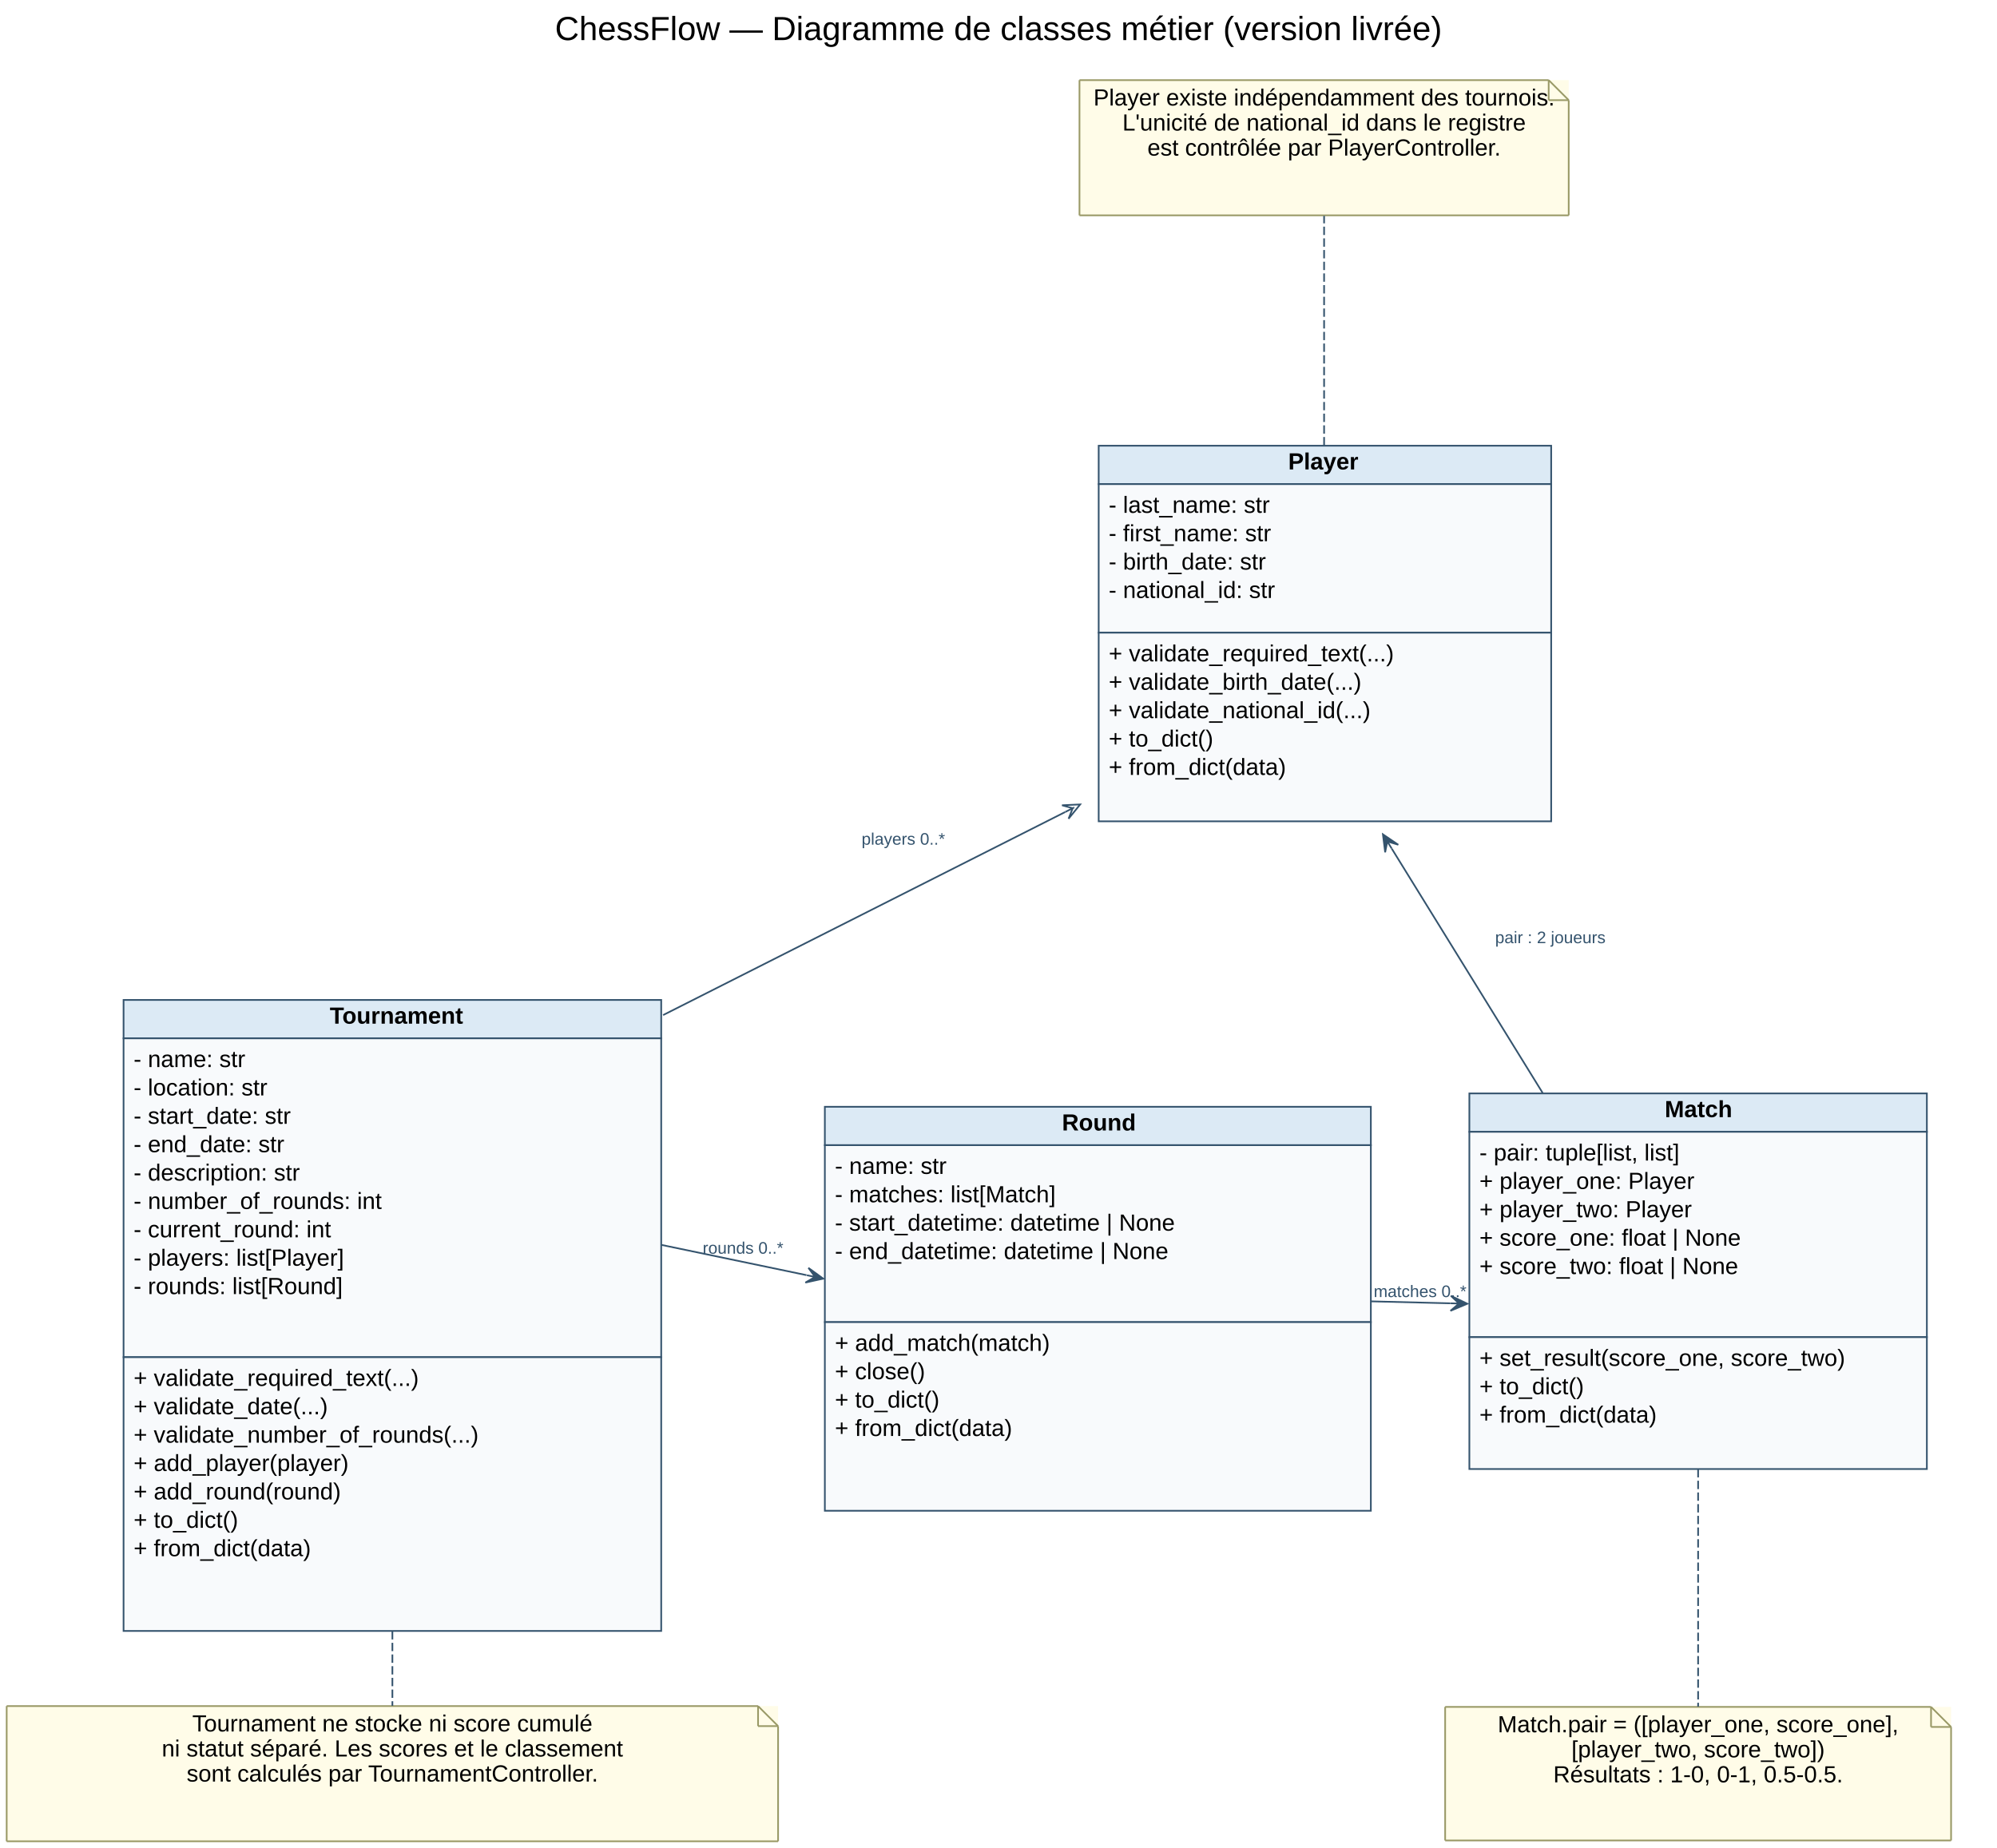
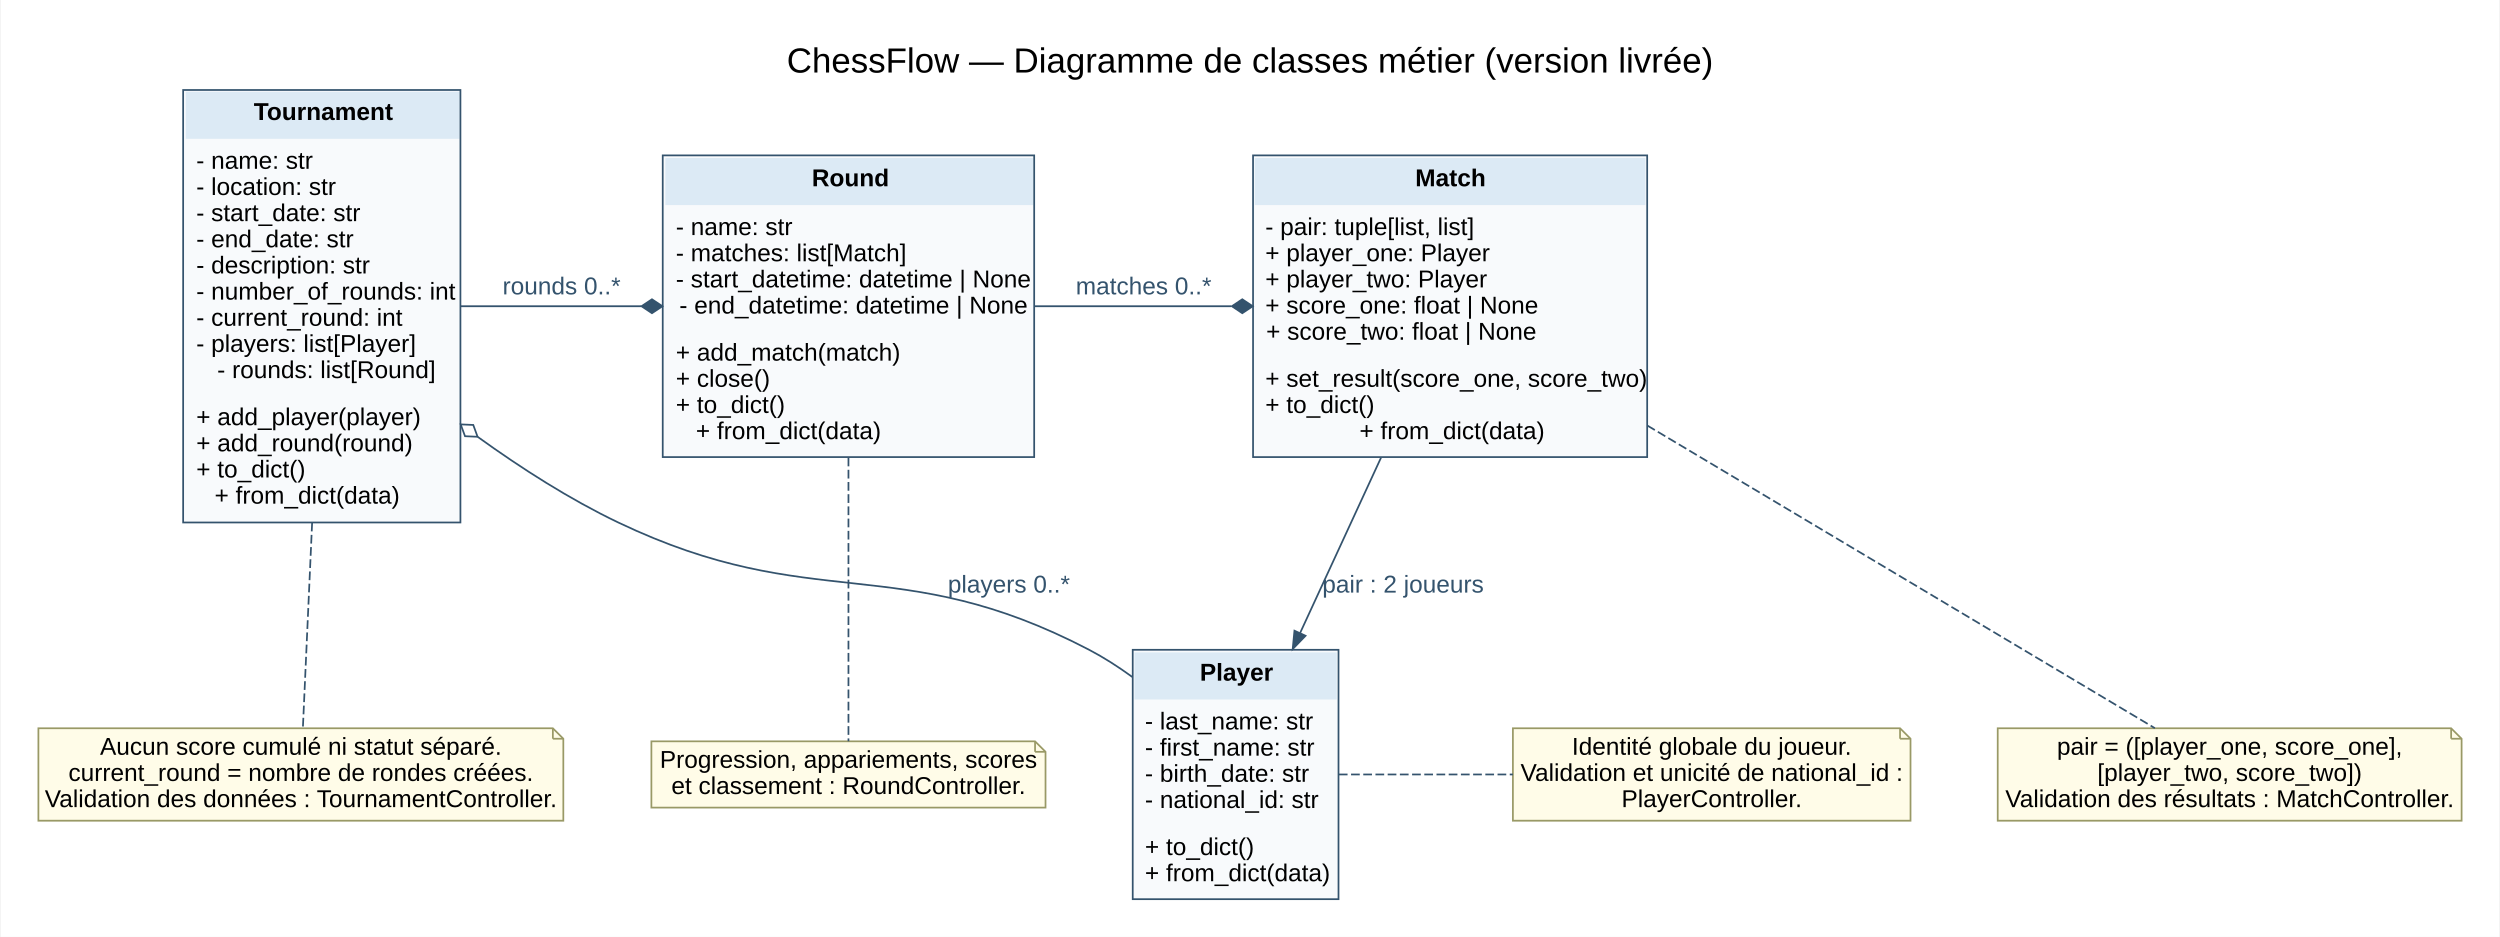
- <svg xmlns="http://www.w3.org/2000/svg" width="1196pt" height="1107pt" viewBox="0.00 0.00 1196.00 1107.00">
-   <g id="graph0" class="graph" transform="scale(1 1) rotate(0) translate(4 1103)">
-     <polygon fill="white" stroke="transparent" points="-4,4 -4,-1103 1192,-1103 1192,4 -4,4" />
-     <text text-anchor="middle" x="594" y="-1079" font-family="Arial" font-size="20.00">ChessFlow — Diagramme de classes métier (version livrée)</text>
+ <svg xmlns="http://www.w3.org/2000/svg" width="1433pt" height="537pt" viewBox="0.00 0.00 1432.70 537.20">
+   <g id="graph0" class="graph" transform="scale(1 1) rotate(0) translate(21.6 515.6)">
+     <polygon fill="white" stroke="transparent" points="-21.6,21.6 -21.6,-515.6 1411.1,-515.6 1411.1,21.6 -21.6,21.6" />
+     <text text-anchor="middle" x="694.75" y="-474" font-family="Arial" font-size="20.00">ChessFlow — Diagramme de classes métier (version livrée)</text>
    <g id="node1" class="node">
-       <polygon fill="#dceaf5" stroke="transparent" points="654,-813 654,-836 925,-836 925,-813 654,-813" />
-       <polygon fill="none" stroke="#34536d" points="654,-813 654,-836 925,-836 925,-813 654,-813" />
-       <text text-anchor="start" x="767.5" y="-821.8" font-family="Arial" font-weight="bold" font-size="14.00">Player</text>
-       <polygon fill="#f8fafc" stroke="transparent" points="654,-724 654,-813 925,-813 925,-724 654,-724" />
-       <polygon fill="none" stroke="#34536d" points="654,-724 654,-813 925,-813 925,-724 654,-724" />
-       <text text-anchor="start" x="660" y="-795.8" font-family="Arial" font-size="14.00">- last_name: str</text>
-       <text text-anchor="start" x="660" y="-778.8" font-family="Arial" font-size="14.00">- first_name: str</text>
-       <text text-anchor="start" x="660" y="-761.8" font-family="Arial" font-size="14.00">- birth_date: str</text>
-       <text text-anchor="start" x="660" y="-744.8" font-family="Arial" font-size="14.00">- national_id: str</text>
-       <polygon fill="#f8fafc" stroke="transparent" points="654,-611 654,-724 925,-724 925,-611 654,-611" />
-       <polygon fill="none" stroke="#34536d" points="654,-611 654,-724 925,-724 925,-611 654,-611" />
-       <text text-anchor="start" x="660" y="-706.8" font-family="Arial" font-size="14.00">+ validate_required_text(...)</text>
-       <text text-anchor="start" x="660" y="-689.8" font-family="Arial" font-size="14.00">+ validate_birth_date(...)</text>
-       <text text-anchor="start" x="660" y="-672.8" font-family="Arial" font-size="14.00">+ validate_national_id(...)</text>
-       <text text-anchor="start" x="660" y="-655.8" font-family="Arial" font-size="14.00">+ to_dict()</text>
-       <text text-anchor="start" x="660" y="-638.8" font-family="Arial" font-size="14.00">+ from_dict(data)</text>
+       <polygon fill="#f8fafc" stroke="transparent" points="627.5,0 627.5,-143 745.5,-143 745.5,0 627.5,0" />
+       <polygon fill="#dceaf5" stroke="transparent" points="628.5,-114.5 628.5,-141.5 744.5,-141.5 744.5,-114.5 628.5,-114.5" />
+       <text text-anchor="start" x="666" y="-125.3" font-family="Arial" font-weight="bold" font-size="14.00">Player</text>
+       <text text-anchor="start" x="634.5" y="-97.3" font-family="Arial" font-size="14.00">- last_name: str</text>
+       <text text-anchor="start" x="634.5" y="-82.3" font-family="Arial" font-size="14.00">- first_name: str</text>
+       <text text-anchor="start" x="634.5" y="-67.3" font-family="Arial" font-size="14.00">- birth_date: str</text>
+       <text text-anchor="start" x="634.5" y="-52.3" font-family="Arial" font-size="14.00">- national_id: str</text>
+       <text text-anchor="start" x="634.5" y="-25.3" font-family="Arial" font-size="14.00">+ to_dict()</text>
+       <text text-anchor="start" x="634.5" y="-10.3" font-family="Arial" font-size="14.00">+ from_dict(data)</text>
+       <polygon fill="none" stroke="#34536d" points="627.5,0 627.5,-143 745.5,-143 745.5,0 627.5,0" />
+     </g>
+     <g id="node5" class="node">
+       <polygon fill="#fffce8" stroke="#999966" points="1067.5,-98 845.5,-98 845.5,-45 1073.5,-45 1073.5,-92 1067.5,-98" />
+       <polyline fill="none" stroke="#999966" points="1067.5,-98 1067.5,-92 " />
+       <polyline fill="none" stroke="#999966" points="1073.5,-92 1067.5,-92 " />
+       <text text-anchor="middle" x="959.5" y="-82.8" font-family="Arial" font-size="14.00">Identité globale du joueur.</text>
+       <text text-anchor="middle" x="959.5" y="-67.8" font-family="Arial" font-size="14.00">Validation et unicité de national_id :</text>
+       <text text-anchor="middle" x="959.5" y="-52.8" font-family="Arial" font-size="14.00">PlayerController.</text>
+     </g>
+     <g id="edge5" class="edge">
+       <path fill="none" stroke="#34536d" stroke-dasharray="5,2" d="M745.69,-71.5C778.95,-71.5 812.22,-71.5 845.49,-71.5" />
    </g>
    <g id="node2" class="node">
-       <polygon fill="#dceaf5" stroke="transparent" points="70,-481 70,-504 392,-504 392,-481 70,-481" />
-       <polygon fill="none" stroke="#34536d" points="70,-481 70,-504 392,-504 392,-481 70,-481" />
-       <text text-anchor="start" x="193.5" y="-489.8" font-family="Arial" font-weight="bold" font-size="14.00">Tournament</text>
-       <polygon fill="#f8fafc" stroke="transparent" points="70,-290 70,-481 392,-481 392,-290 70,-290" />
-       <polygon fill="none" stroke="#34536d" points="70,-290 70,-481 392,-481 392,-290 70,-290" />
-       <text text-anchor="start" x="76" y="-463.8" font-family="Arial" font-size="14.00">- name: str</text>
-       <text text-anchor="start" x="76" y="-446.8" font-family="Arial" font-size="14.00">- location: str</text>
-       <text text-anchor="start" x="76" y="-429.8" font-family="Arial" font-size="14.00">- start_date: str</text>
-       <text text-anchor="start" x="76" y="-412.8" font-family="Arial" font-size="14.00">- end_date: str</text>
-       <text text-anchor="start" x="76" y="-395.8" font-family="Arial" font-size="14.00">- description: str</text>
-       <text text-anchor="start" x="76" y="-378.8" font-family="Arial" font-size="14.00">- number_of_rounds: int</text>
-       <text text-anchor="start" x="76" y="-361.8" font-family="Arial" font-size="14.00">- current_round: int</text>
-       <text text-anchor="start" x="76" y="-344.8" font-family="Arial" font-size="14.00">- players: list[Player]</text>
-       <text text-anchor="start" x="76" y="-327.8" font-family="Arial" font-size="14.00">- rounds: list[Round]</text>
-       <polygon fill="#f8fafc" stroke="transparent" points="70,-126 70,-290 392,-290 392,-126 70,-126" />
-       <polygon fill="none" stroke="#34536d" points="70,-126 70,-290 392,-290 392,-126 70,-126" />
-       <text text-anchor="start" x="76" y="-272.8" font-family="Arial" font-size="14.00">+ validate_required_text(...)</text>
-       <text text-anchor="start" x="76" y="-255.8" font-family="Arial" font-size="14.00">+ validate_date(...)</text>
-       <text text-anchor="start" x="76" y="-238.8" font-family="Arial" font-size="14.00">+ validate_number_of_rounds(...)</text>
-       <text text-anchor="start" x="76" y="-221.8" font-family="Arial" font-size="14.00">+ add_player(player)</text>
-       <text text-anchor="start" x="76" y="-204.8" font-family="Arial" font-size="14.00">+ add_round(round)</text>
-       <text text-anchor="start" x="76" y="-187.8" font-family="Arial" font-size="14.00">+ to_dict()</text>
-       <text text-anchor="start" x="76" y="-170.8" font-family="Arial" font-size="14.00">+ from_dict(data)</text>
+       <polygon fill="#f8fafc" stroke="transparent" points="83,-216 83,-464 242,-464 242,-216 83,-216" />
+       <polygon fill="#dceaf5" stroke="transparent" points="84.5,-436 84.5,-463 241.5,-463 241.5,-436 84.5,-436" />
+       <text text-anchor="start" x="123.5" y="-446.8" font-family="Arial" font-weight="bold" font-size="14.00">Tournament</text>
+       <text text-anchor="start" x="90.5" y="-418.8" font-family="Arial" font-size="14.00">- name: str</text>
+       <text text-anchor="start" x="90.5" y="-403.8" font-family="Arial" font-size="14.00">- location: str</text>
+       <text text-anchor="start" x="90.5" y="-388.8" font-family="Arial" font-size="14.00">- start_date: str</text>
+       <text text-anchor="start" x="90.5" y="-373.8" font-family="Arial" font-size="14.00">- end_date: str</text>
+       <text text-anchor="start" x="90.5" y="-358.8" font-family="Arial" font-size="14.00">- description: str</text>
+       <text text-anchor="start" x="90.5" y="-343.8" font-family="Arial" font-size="14.00">- number_of_rounds: int</text>
+       <text text-anchor="start" x="90.5" y="-328.8" font-family="Arial" font-size="14.00">- current_round: int</text>
+       <text text-anchor="start" x="90.5" y="-313.8" font-family="Arial" font-size="14.00">- players: list[Player]</text>
+       <text text-anchor="start" x="102.5" y="-298.8" font-family="Arial" font-size="14.00">- rounds: list[Round]</text>
+       <text text-anchor="start" x="90.5" y="-271.8" font-family="Arial" font-size="14.00">+ add_player(player)</text>
+       <text text-anchor="start" x="90.5" y="-256.8" font-family="Arial" font-size="14.00">+ add_round(round)</text>
+       <text text-anchor="start" x="90.5" y="-241.8" font-family="Arial" font-size="14.00">+ to_dict()</text>
+       <text text-anchor="start" x="101" y="-226.8" font-family="Arial" font-size="14.00">+ from_dict(data)</text>
+       <polygon fill="none" stroke="#34536d" points="83,-216 83,-464 242,-464 242,-216 83,-216" />
+     </g>
+     <g id="edge1" class="edge">
+       <path fill="none" stroke="#34536d" d="M251.93,-265.08C276.88,-247.08 304.78,-229.23 332.5,-216 444.69,-162.47 492.3,-200.53 602.5,-143 610.94,-138.59 619.29,-133.22 627.25,-127.42" />
+       <polygon fill="none" stroke="#34536d" points="251.83,-265.15 249.36,-271.93 242.15,-272.25 244.63,-265.47 251.83,-265.15" />
+       <text text-anchor="middle" x="556.5" y="-175.8" font-family="Arial" font-size="14.00" fill="#34536d">players 0..*</text>
    </g>
    <g id="node3" class="node">
-       <polygon fill="#dceaf5" stroke="transparent" points="490,-417 490,-440 817,-440 817,-417 490,-417" />
-       <polygon fill="none" stroke="#34536d" points="490,-417 490,-440 817,-440 817,-417 490,-417" />
-       <text text-anchor="start" x="632" y="-425.8" font-family="Arial" font-weight="bold" font-size="14.00">Round</text>
-       <polygon fill="#f8fafc" stroke="transparent" points="490,-311 490,-417 817,-417 817,-311 490,-311" />
-       <polygon fill="none" stroke="#34536d" points="490,-311 490,-417 817,-417 817,-311 490,-311" />
-       <text text-anchor="start" x="496" y="-399.8" font-family="Arial" font-size="14.00">- name: str</text>
-       <text text-anchor="start" x="496" y="-382.8" font-family="Arial" font-size="14.00">- matches: list[Match]</text>
-       <text text-anchor="start" x="496" y="-365.8" font-family="Arial" font-size="14.00">- start_datetime: datetime | None</text>
-       <text text-anchor="start" x="496" y="-348.8" font-family="Arial" font-size="14.00">- end_datetime: datetime | None</text>
-       <polygon fill="#f8fafc" stroke="transparent" points="490,-198 490,-311 817,-311 817,-198 490,-198" />
-       <polygon fill="none" stroke="#34536d" points="490,-198 490,-311 817,-311 817,-198 490,-198" />
-       <text text-anchor="start" x="496" y="-293.8" font-family="Arial" font-size="14.00">+ add_match(match)</text>
-       <text text-anchor="start" x="496" y="-276.8" font-family="Arial" font-size="14.00">+ close()</text>
-       <text text-anchor="start" x="496" y="-259.8" font-family="Arial" font-size="14.00">+ to_dict()</text>
-       <text text-anchor="start" x="496" y="-242.8" font-family="Arial" font-size="14.00">+ from_dict(data)</text>
+       <polygon fill="#f8fafc" stroke="transparent" points="358,-253.5 358,-426.5 571,-426.5 571,-253.5 358,-253.5" />
+       <polygon fill="#dceaf5" stroke="transparent" points="359.5,-398 359.5,-425 570.5,-425 570.5,-398 359.5,-398" />
+       <text text-anchor="start" x="443.5" y="-408.8" font-family="Arial" font-weight="bold" font-size="14.00">Round</text>
+       <text text-anchor="start" x="365.5" y="-380.8" font-family="Arial" font-size="14.00">- name: str</text>
+       <text text-anchor="start" x="365.5" y="-365.8" font-family="Arial" font-size="14.00">- matches: list[Match]</text>
+       <text text-anchor="start" x="365.5" y="-350.8" font-family="Arial" font-size="14.00">- start_datetime: datetime | None</text>
+       <text text-anchor="start" x="367.5" y="-335.8" font-family="Arial" font-size="14.00">- end_datetime: datetime | None</text>
+       <text text-anchor="start" x="365.5" y="-308.8" font-family="Arial" font-size="14.00">+ add_match(match)</text>
+       <text text-anchor="start" x="365.5" y="-293.8" font-family="Arial" font-size="14.00">+ close()</text>
+       <text text-anchor="start" x="365.5" y="-278.8" font-family="Arial" font-size="14.00">+ to_dict()</text>
+       <text text-anchor="start" x="377" y="-263.8" font-family="Arial" font-size="14.00">+ from_dict(data)</text>
+       <polygon fill="none" stroke="#34536d" points="358,-253.5 358,-426.5 571,-426.5 571,-253.5 358,-253.5" />
+     </g>
+     <g id="edge2" class="edge">
+       <path fill="none" stroke="#34536d" d="M242.24,-340C273.9,-340 310.97,-340 345.67,-340" />
+       <polygon fill="#34536d" stroke="#34536d" points="345.83,-340 351.83,-336 357.83,-340 351.83,-344 345.83,-340" />
+       <text text-anchor="middle" x="300" y="-346.8" font-family="Arial" font-size="14.00" fill="#34536d">rounds 0..*</text>
+     </g>
+     <g id="node6" class="node">
+       <polygon fill="#fffce8" stroke="#999966" points="295,-98 0,-98 0,-45 301,-45 301,-92 295,-98" />
+       <polyline fill="none" stroke="#999966" points="295,-98 295,-92 " />
+       <polyline fill="none" stroke="#999966" points="301,-92 295,-92 " />
+       <text text-anchor="middle" x="150.5" y="-82.8" font-family="Arial" font-size="14.00">Aucun score cumulé ni statut séparé.</text>
+       <text text-anchor="middle" x="150.5" y="-67.8" font-family="Arial" font-size="14.00">current_round = nombre de rondes créées.</text>
+       <text text-anchor="middle" x="150.5" y="-52.8" font-family="Arial" font-size="14.00">Validation des données : TournamentController.</text>
+     </g>
+     <g id="edge6" class="edge">
+       <path fill="none" stroke="#34536d" stroke-dasharray="5,2" d="M156.96,-215.89C154.96,-171.57 152.9,-125.74 151.66,-98.17" />
    </g>
    <g id="node4" class="node">
-       <polygon fill="#dceaf5" stroke="transparent" points="876,-425 876,-448 1150,-448 1150,-425 876,-425" />
-       <polygon fill="none" stroke="#34536d" points="876,-425 876,-448 1150,-448 1150,-425 876,-425" />
-       <text text-anchor="start" x="993" y="-433.8" font-family="Arial" font-weight="bold" font-size="14.00">Match</text>
-       <polygon fill="#f8fafc" stroke="transparent" points="876,-302 876,-425 1150,-425 1150,-302 876,-302" />
-       <polygon fill="none" stroke="#34536d" points="876,-302 876,-425 1150,-425 1150,-302 876,-302" />
-       <text text-anchor="start" x="882" y="-407.8" font-family="Arial" font-size="14.00">- pair: tuple[list, list]</text>
-       <text text-anchor="start" x="882" y="-390.8" font-family="Arial" font-size="14.00">+ player_one: Player</text>
-       <text text-anchor="start" x="882" y="-373.8" font-family="Arial" font-size="14.00">+ player_two: Player</text>
-       <text text-anchor="start" x="882" y="-356.8" font-family="Arial" font-size="14.00">+ score_one: float | None</text>
-       <text text-anchor="start" x="882" y="-339.8" font-family="Arial" font-size="14.00">+ score_two: float | None</text>
-       <polygon fill="#f8fafc" stroke="transparent" points="876,-223 876,-302 1150,-302 1150,-223 876,-223" />
-       <polygon fill="none" stroke="#34536d" points="876,-223 876,-302 1150,-302 1150,-223 876,-223" />
-       <text text-anchor="start" x="882" y="-284.8" font-family="Arial" font-size="14.00">+ set_result(score_one, score_two)</text>
-       <text text-anchor="start" x="882" y="-267.8" font-family="Arial" font-size="14.00">+ to_dict()</text>
-       <text text-anchor="start" x="882" y="-250.8" font-family="Arial" font-size="14.00">+ from_dict(data)</text>
-     </g>
-     <g id="edge1" class="edge">
-       <path fill="none" stroke="#34536d" d="M393.13,-494.93C468.76,-533.14 559.14,-578.79 633.93,-616.57" />
-       <polygon fill="none" stroke="#34536d" points="642.91,-621.11 635.96,-612.55 638.45,-618.85 634,-616.6 634,-616.6 634,-616.6 638.45,-618.85 632.04,-620.62 642.91,-621.11 642.91,-621.11" />
-       <text text-anchor="middle" x="537" y="-597" font-family="Arial" font-size="10.00" fill="#34536d"> players 0..*</text>
-     </g>
-     <g id="edge2" class="edge">
-       <path fill="none" stroke="#34536d" d="M392.18,-357.25C420.79,-351.28 450.23,-345.14 479.02,-339.14" />
-       <polygon fill="#34536d" stroke="#34536d" points="489.04,-337.05 480.16,-343.5 484.15,-338.07 479.25,-339.09 479.25,-339.09 479.25,-339.09 484.15,-338.07 478.33,-334.69 489.04,-337.05 489.04,-337.05" />
-       <text text-anchor="middle" x="441" y="-352" font-family="Arial" font-size="10.00" fill="#34536d"> rounds 0..*</text>
+       <polygon fill="#f8fafc" stroke="transparent" points="696.5,-253.5 696.5,-426.5 922.5,-426.5 922.5,-253.5 696.5,-253.5" />
+       <polygon fill="#dceaf5" stroke="transparent" points="697.5,-398 697.5,-425 921.5,-425 921.5,-398 697.5,-398" />
+       <text text-anchor="start" x="789.5" y="-408.8" font-family="Arial" font-weight="bold" font-size="14.00">Match</text>
+       <text text-anchor="start" x="703.5" y="-380.8" font-family="Arial" font-size="14.00">- pair: tuple[list, list]</text>
+       <text text-anchor="start" x="703.5" y="-365.8" font-family="Arial" font-size="14.00">+ player_one: Player</text>
+       <text text-anchor="start" x="703.5" y="-350.8" font-family="Arial" font-size="14.00">+ player_two: Player</text>
+       <text text-anchor="start" x="703.5" y="-335.8" font-family="Arial" font-size="14.00">+ score_one: float | None</text>
+       <text text-anchor="start" x="704" y="-320.8" font-family="Arial" font-size="14.00">+ score_two: float | None</text>
+       <text text-anchor="start" x="703.5" y="-293.8" font-family="Arial" font-size="14.00">+ set_result(score_one, score_two)</text>
+       <text text-anchor="start" x="703.5" y="-278.8" font-family="Arial" font-size="14.00">+ to_dict()</text>
+       <text text-anchor="start" x="757.5" y="-263.8" font-family="Arial" font-size="14.00">+ from_dict(data)</text>
+       <polygon fill="none" stroke="#34536d" points="696.5,-253.5 696.5,-426.5 922.5,-426.5 922.5,-253.5 696.5,-253.5" />
    </g>
    <g id="edge3" class="edge">
-       <path fill="none" stroke="#34536d" d="M817.17,-323.44C833.07,-323.04 849.05,-322.65 864.66,-322.27" />
-       <polygon fill="#34536d" stroke="#34536d" points="874.79,-322.02 864.91,-326.77 869.79,-322.14 864.8,-322.27 864.8,-322.27 864.8,-322.27 869.79,-322.14 864.68,-317.77 874.79,-322.02 874.79,-322.02" />
-       <text text-anchor="middle" x="846.5" y="-326" font-family="Arial" font-size="10.00" fill="#34536d"> matches 0..*</text>
+       <path fill="none" stroke="#34536d" d="M571.3,-340C606.95,-340 647,-340 683.94,-340" />
+       <polygon fill="#34536d" stroke="#34536d" points="684.33,-340 690.33,-336 696.33,-340 690.33,-344 684.33,-340" />
+       <text text-anchor="middle" x="633.75" y="-346.8" font-family="Arial" font-size="14.00" fill="#34536d">matches 0..*</text>
+     </g>
+     <g id="node7" class="node">
+       <polygon fill="#fffce8" stroke="#999966" points="571.5,-90.5 351.5,-90.5 351.5,-52.5 577.5,-52.5 577.5,-84.5 571.5,-90.5" />
+       <polyline fill="none" stroke="#999966" points="571.5,-90.5 571.5,-84.5 " />
+       <polyline fill="none" stroke="#999966" points="577.5,-84.5 571.5,-84.5 " />
+       <text text-anchor="middle" x="464.5" y="-75.3" font-family="Arial" font-size="14.00">Progression, appariements, scores</text>
+       <text text-anchor="middle" x="464.5" y="-60.3" font-family="Arial" font-size="14.00">et classement : RoundController.</text>
+     </g>
+     <g id="edge7" class="edge">
+       <path fill="none" stroke="#34536d" stroke-dasharray="5,2" d="M464.5,-253.21C464.5,-195.24 464.5,-123.48 464.5,-90.55" />
    </g>
    <g id="edge4" class="edge">
-       <path fill="none" stroke="#34536d" d="M919.95,-448.2C889.46,-497.57 855.32,-552.85 829.52,-594.64" />
-       <polygon fill="#34536d" stroke="#34536d" points="824.23,-603.2 825.57,-592.44 826.86,-598.95 829.49,-594.7 829.49,-594.7 829.49,-594.7 826.86,-598.95 833.42,-596.97 824.23,-603.2 824.23,-603.2" />
-       <text text-anchor="middle" x="924.5" y="-538" font-family="Arial" font-size="10.00" fill="#34536d"> pair : 2 joueurs</text>
+       <path fill="none" stroke="#34536d" d="M769.9,-253.21C755.01,-220.94 738.15,-184.4 723.5,-152.67" />
+       <polygon fill="#34536d" stroke="#34536d" points="726.6,-151.03 719.23,-143.42 720.24,-153.96 726.6,-151.03" />
+       <text text-anchor="middle" x="782.5" y="-175.8" font-family="Arial" font-size="14.00" fill="#34536d">pair : 2 joueurs</text>
    </g>
-     <g id="node5" class="node">
-       <polygon fill="#fffce8" stroke="transparent" points="642.5,-1055 642.5,-974 935.5,-974 935.5,-1055 642.5,-1055" />
-       <polyline fill="none" stroke="#999966" points="642.5,-1055 923.5,-1055 " />
-       <polyline fill="none" stroke="#999966" points="923.5,-1055 935.5,-1043 " />
-       <polyline fill="none" stroke="#999966" points="935.5,-1043 935.5,-974 " />
-       <polyline fill="none" stroke="#999966" points="935.5,-974 642.5,-974 " />
-       <polyline fill="none" stroke="#999966" points="642.5,-974 642.5,-1055 " />
-       <polyline fill="none" stroke="#999966" points="923.5,-1055 923.5,-1043 " />
-       <polyline fill="none" stroke="#999966" points="923.5,-1043 935.5,-1043 " />
-       <text text-anchor="middle" x="789" y="-1039.8" font-family="Arial" font-size="14.00">Player existe indépendamment des tournois.</text>
-       <text text-anchor="middle" x="789" y="-1024.8" font-family="Arial" font-size="14.00">L'unicité de national_id dans le registre</text>
-       <text text-anchor="middle" x="789" y="-1009.8" font-family="Arial" font-size="14.00">est contrôlée par PlayerController.</text>
+     <g id="node8" class="node">
+       <polygon fill="#fffce8" stroke="#999966" points="1383.5,-98 1123.5,-98 1123.5,-45 1389.5,-45 1389.5,-92 1383.5,-98" />
+       <polyline fill="none" stroke="#999966" points="1383.5,-98 1383.5,-92 " />
+       <polyline fill="none" stroke="#999966" points="1389.5,-92 1383.5,-92 " />
+       <text text-anchor="middle" x="1256.5" y="-82.8" font-family="Arial" font-size="14.00">pair = ([player_one, score_one],</text>
+       <text text-anchor="middle" x="1256.5" y="-67.8" font-family="Arial" font-size="14.00">[player_two, score_two])</text>
+       <text text-anchor="middle" x="1256.5" y="-52.8" font-family="Arial" font-size="14.00">Validation des résultats : MatchController.</text>
    </g>
-     <g id="edge5" class="edge">
-       <path fill="none" stroke="#34536d" stroke-dasharray="5,2" d="M789,-836.22C789,-882.52 789,-933.39 789,-973.66" />
-     </g>
-     <g id="node6" class="node">
-       <polygon fill="#fffce8" stroke="transparent" points="0,-81 0,0 462,0 462,-81 0,-81" />
-       <polyline fill="none" stroke="#999966" points="0,-81 450,-81 " />
-       <polyline fill="none" stroke="#999966" points="450,-81 462,-69 " />
-       <polyline fill="none" stroke="#999966" points="462,-69 462,0 " />
-       <polyline fill="none" stroke="#999966" points="462,0 0,0 " />
-       <polyline fill="none" stroke="#999966" points="0,0 0,-81 " />
-       <polyline fill="none" stroke="#999966" points="450,-81 450,-69 " />
-       <polyline fill="none" stroke="#999966" points="450,-69 462,-69 " />
-       <text text-anchor="middle" x="231" y="-65.8" font-family="Arial" font-size="14.00">Tournament ne stocke ni score cumulé</text>
-       <text text-anchor="middle" x="231" y="-50.8" font-family="Arial" font-size="14.00">ni statut séparé. Les scores et le classement</text>
-       <text text-anchor="middle" x="231" y="-35.8" font-family="Arial" font-size="14.00">sont calculés par TournamentController.</text>
-     </g>
-     <g id="edge6" class="edge">
-       <path fill="none" stroke="#34536d" stroke-dasharray="5,2" d="M231,-125.91C231,-107.84 231,-92.33 231,-81.17" />
-     </g>
-     <g id="node7" class="node">
-       <polygon fill="#fffce8" stroke="transparent" points="861.5,-80.5 861.5,-0.5 1164.5,-0.5 1164.5,-80.5 861.5,-80.5" />
-       <polyline fill="none" stroke="#999966" points="861.5,-80.5 1152.5,-80.5 " />
-       <polyline fill="none" stroke="#999966" points="1152.5,-80.5 1164.5,-68.5 " />
-       <polyline fill="none" stroke="#999966" points="1164.5,-68.5 1164.5,-0.5 " />
-       <polyline fill="none" stroke="#999966" points="1164.5,-0.5 861.5,-0.5 " />
-       <polyline fill="none" stroke="#999966" points="861.5,-0.5 861.5,-80.5 " />
-       <polyline fill="none" stroke="#999966" points="1152.5,-80.5 1152.5,-68.5 " />
-       <polyline fill="none" stroke="#999966" points="1152.5,-68.5 1164.5,-68.5 " />
-       <text text-anchor="middle" x="1013" y="-65.3" font-family="Arial" font-size="14.00">Match.pair = ([player_one, score_one],</text>
-       <text text-anchor="middle" x="1013" y="-50.3" font-family="Arial" font-size="14.00">[player_two, score_two])</text>
-       <text text-anchor="middle" x="1013" y="-35.3" font-family="Arial" font-size="14.00">Résultats : 1-0, 0-1, 0.5-0.5.</text>
-     </g>
-     <g id="edge7" class="edge">
-       <path fill="none" stroke="#34536d" stroke-dasharray="5,2" d="M1013,-222.98C1013,-167.63 1013,-108.74 1013,-80.69" />
+     <g id="edge8" class="edge">
+       <path fill="none" stroke="#34536d" stroke-dasharray="5,2" d="M922.59,-271.58C1017.25,-215.14 1147.2,-137.66 1213.62,-98.06" />
    </g>
  </g>
</svg>
